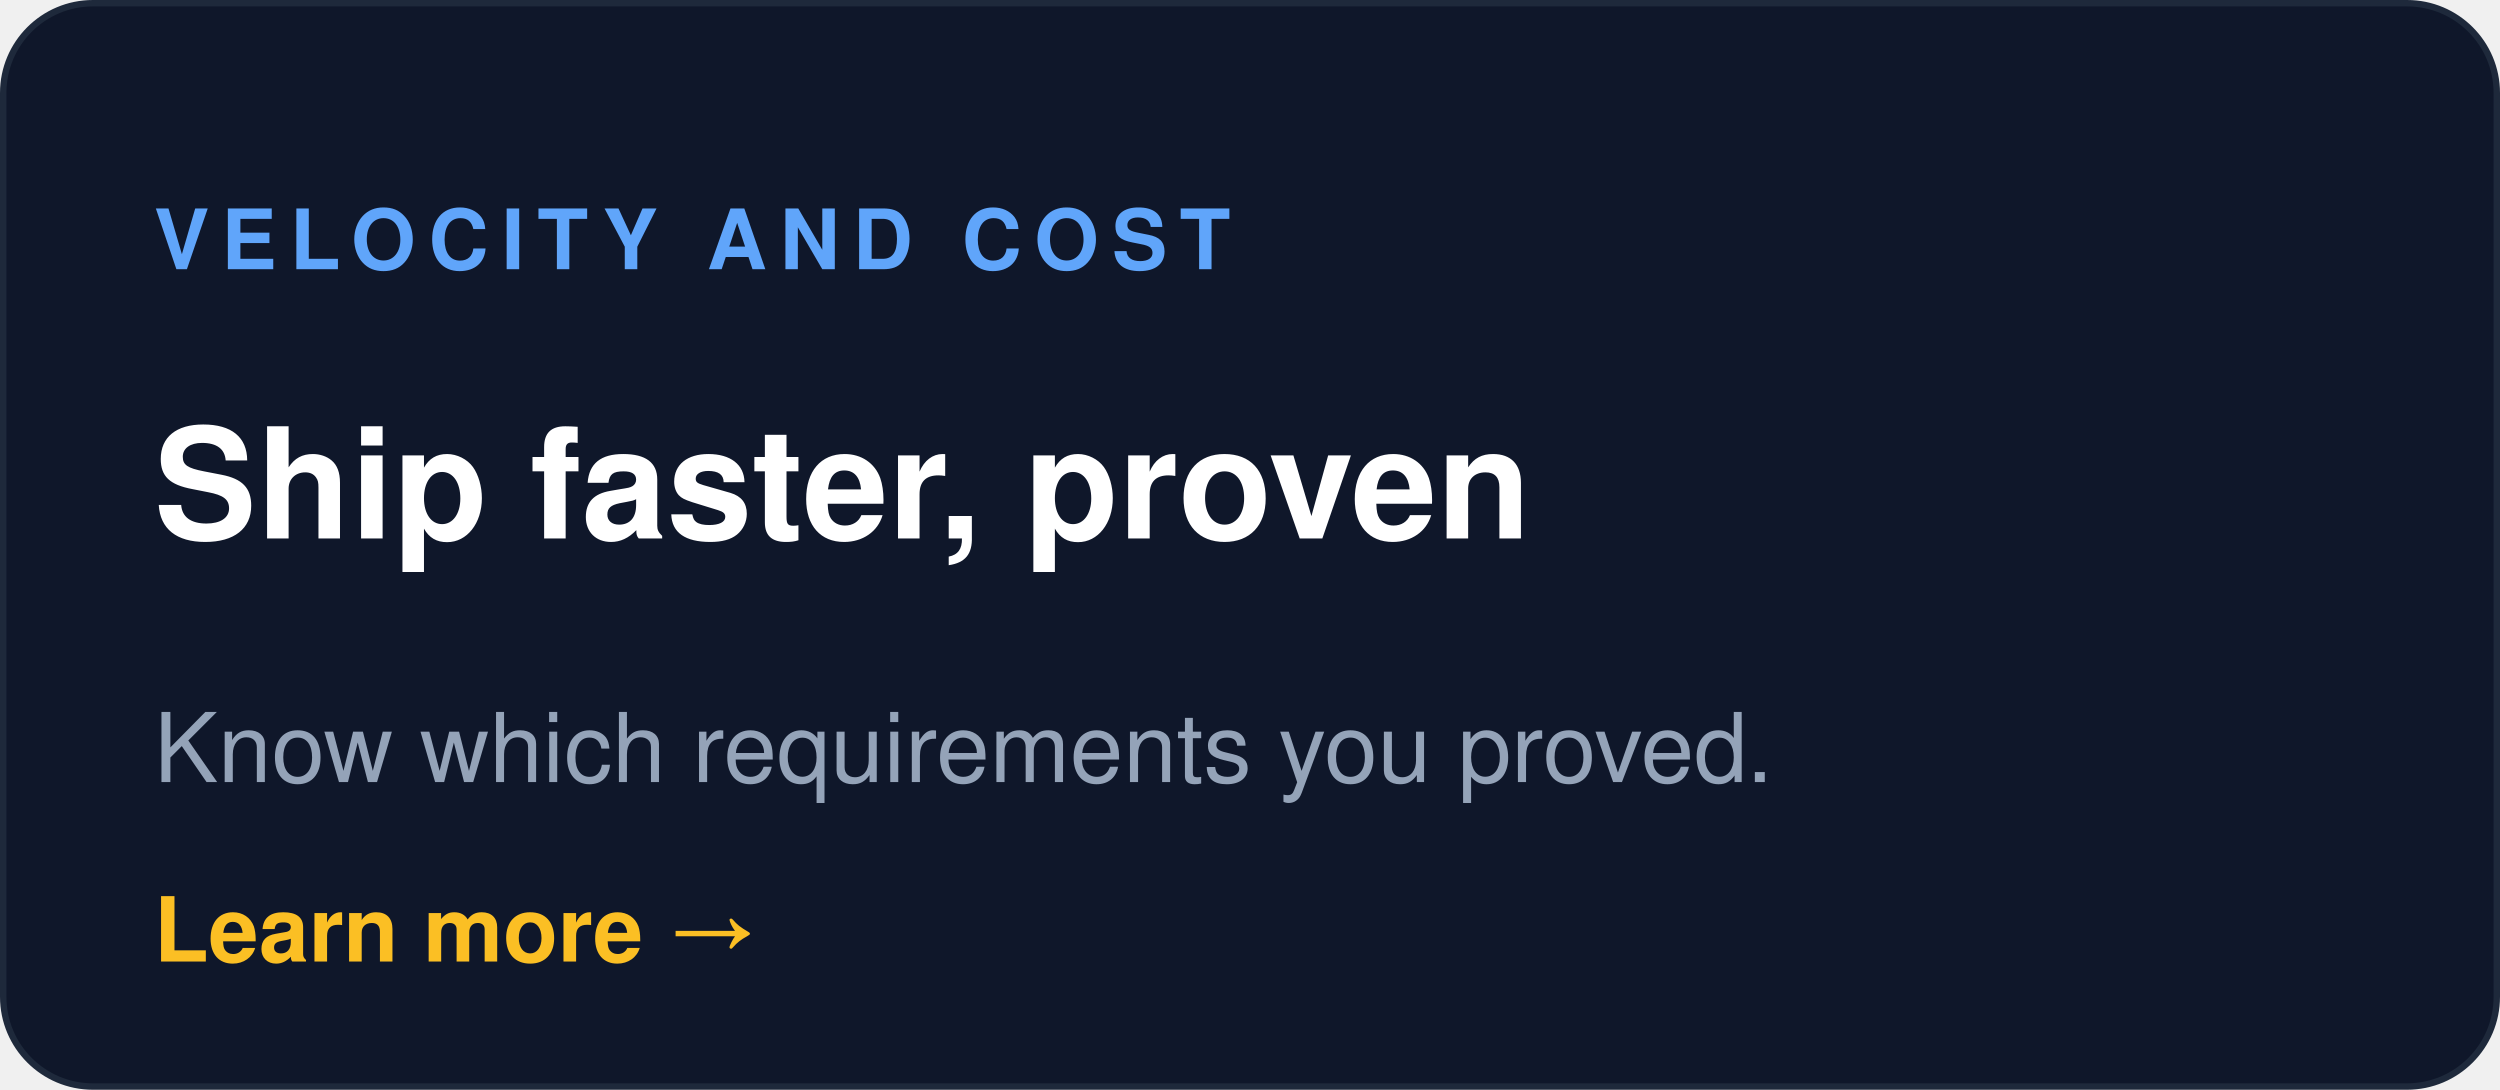
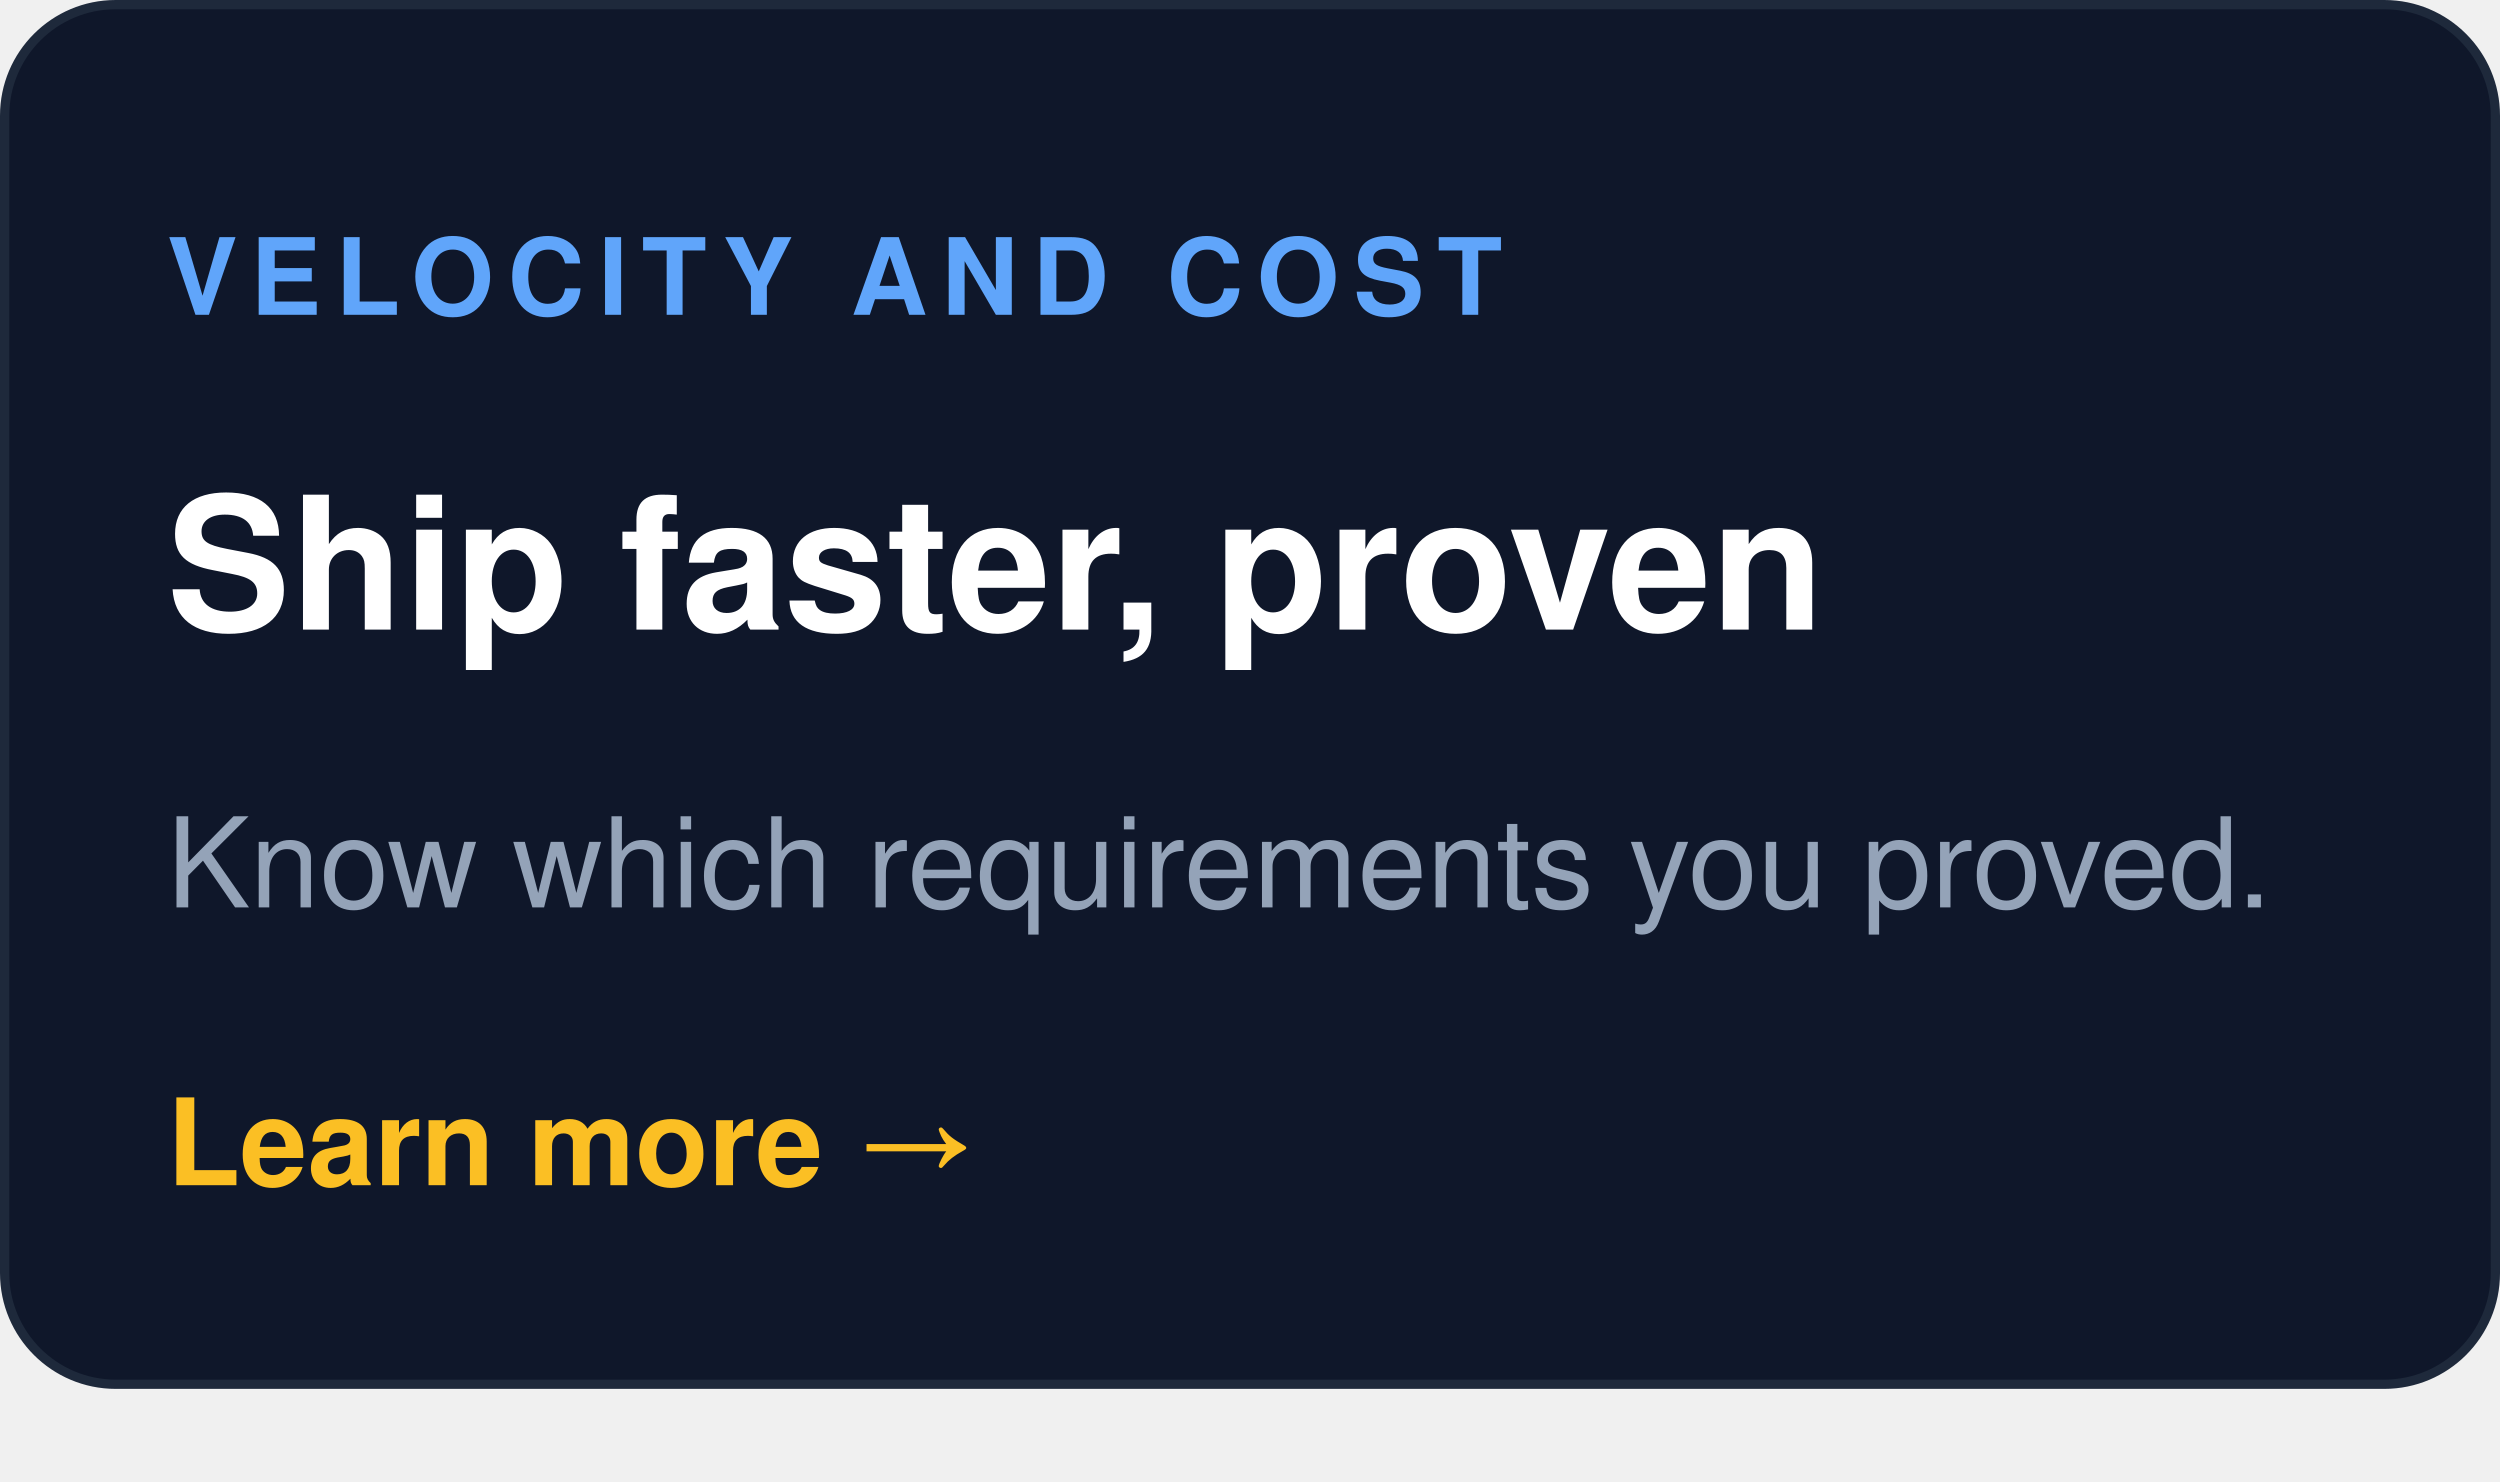
- <svg xmlns="http://www.w3.org/2000/svg" width="390" height="170" viewBox="0 0 390 170" role="img" aria-label="Ship faster, proven">
-   <rect x=".5" y=".5" width="389" height="169" rx="14" fill="#0F172A" stroke="#1E293B" />
+ <svg xmlns="http://www.w3.org/2000/svg" width="270" height="160" viewBox="0 0 270 160" role="img" aria-label="Ship faster, proven">
+   <rect x=".5" y=".5" width="269" height="149" rx="12" fill="#0F172A" stroke="#1E293B" />
  <g font-family="Segoe UI, -apple-system, BlinkMacSystemFont, Helvetica, Arial, sans-serif">
-     <text x="24" y="42" font-size="13" font-weight="600" letter-spacing="2" fill="#60A5FA">VELOCITY AND COST</text>
-     <text x="24" y="84" font-size="24" font-weight="700" fill="#fff">Ship faster, proven</text>
-     <text x="24" y="122" font-size="15" fill="#94A3B8">Know which requirements you proved.</text>
-     <text x="24" y="150" font-size="14" font-weight="600" fill="#FBBF24">Learn more →</text>
+     <text x="18" y="34" font-size="11.5" font-weight="600" letter-spacing="1.5" fill="#60A5FA">VELOCITY AND COST</text>
+     <text x="18" y="68" font-size="20" font-weight="700" fill="#fff">Ship faster, proven</text>
+     <text x="18" y="98" font-size="13.5" fill="#94A3B8">Know which requirements you proved.</text>
+     <text x="18" y="128" font-size="13" font-weight="600" fill="#FBBF24">Learn more →</text>
  </g>
</svg>
